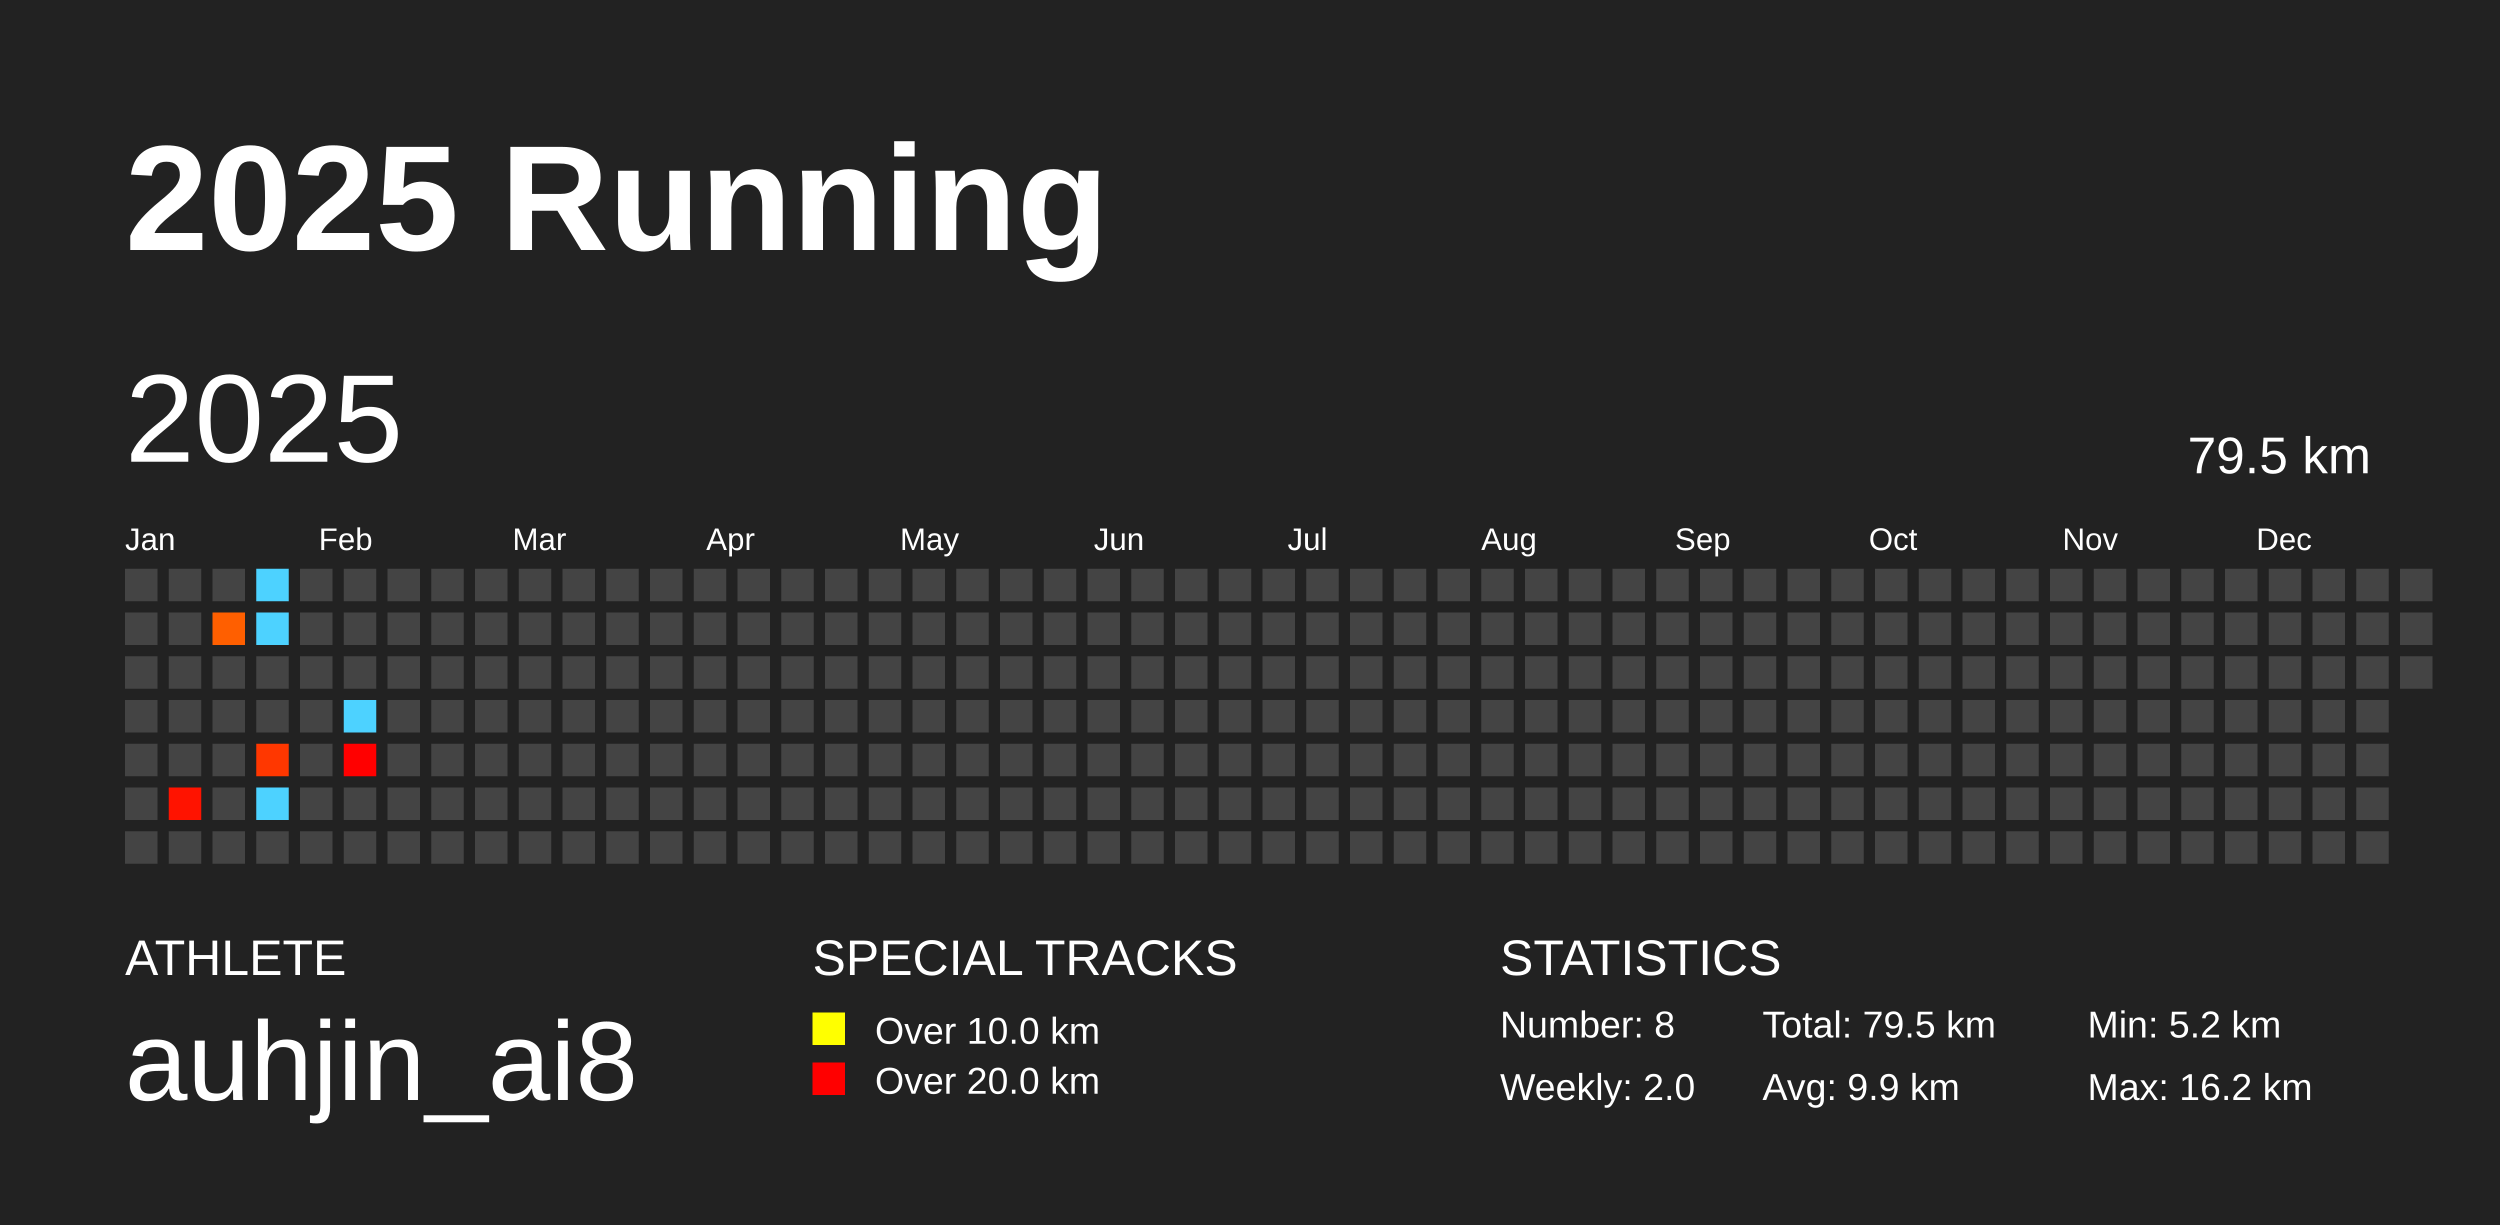
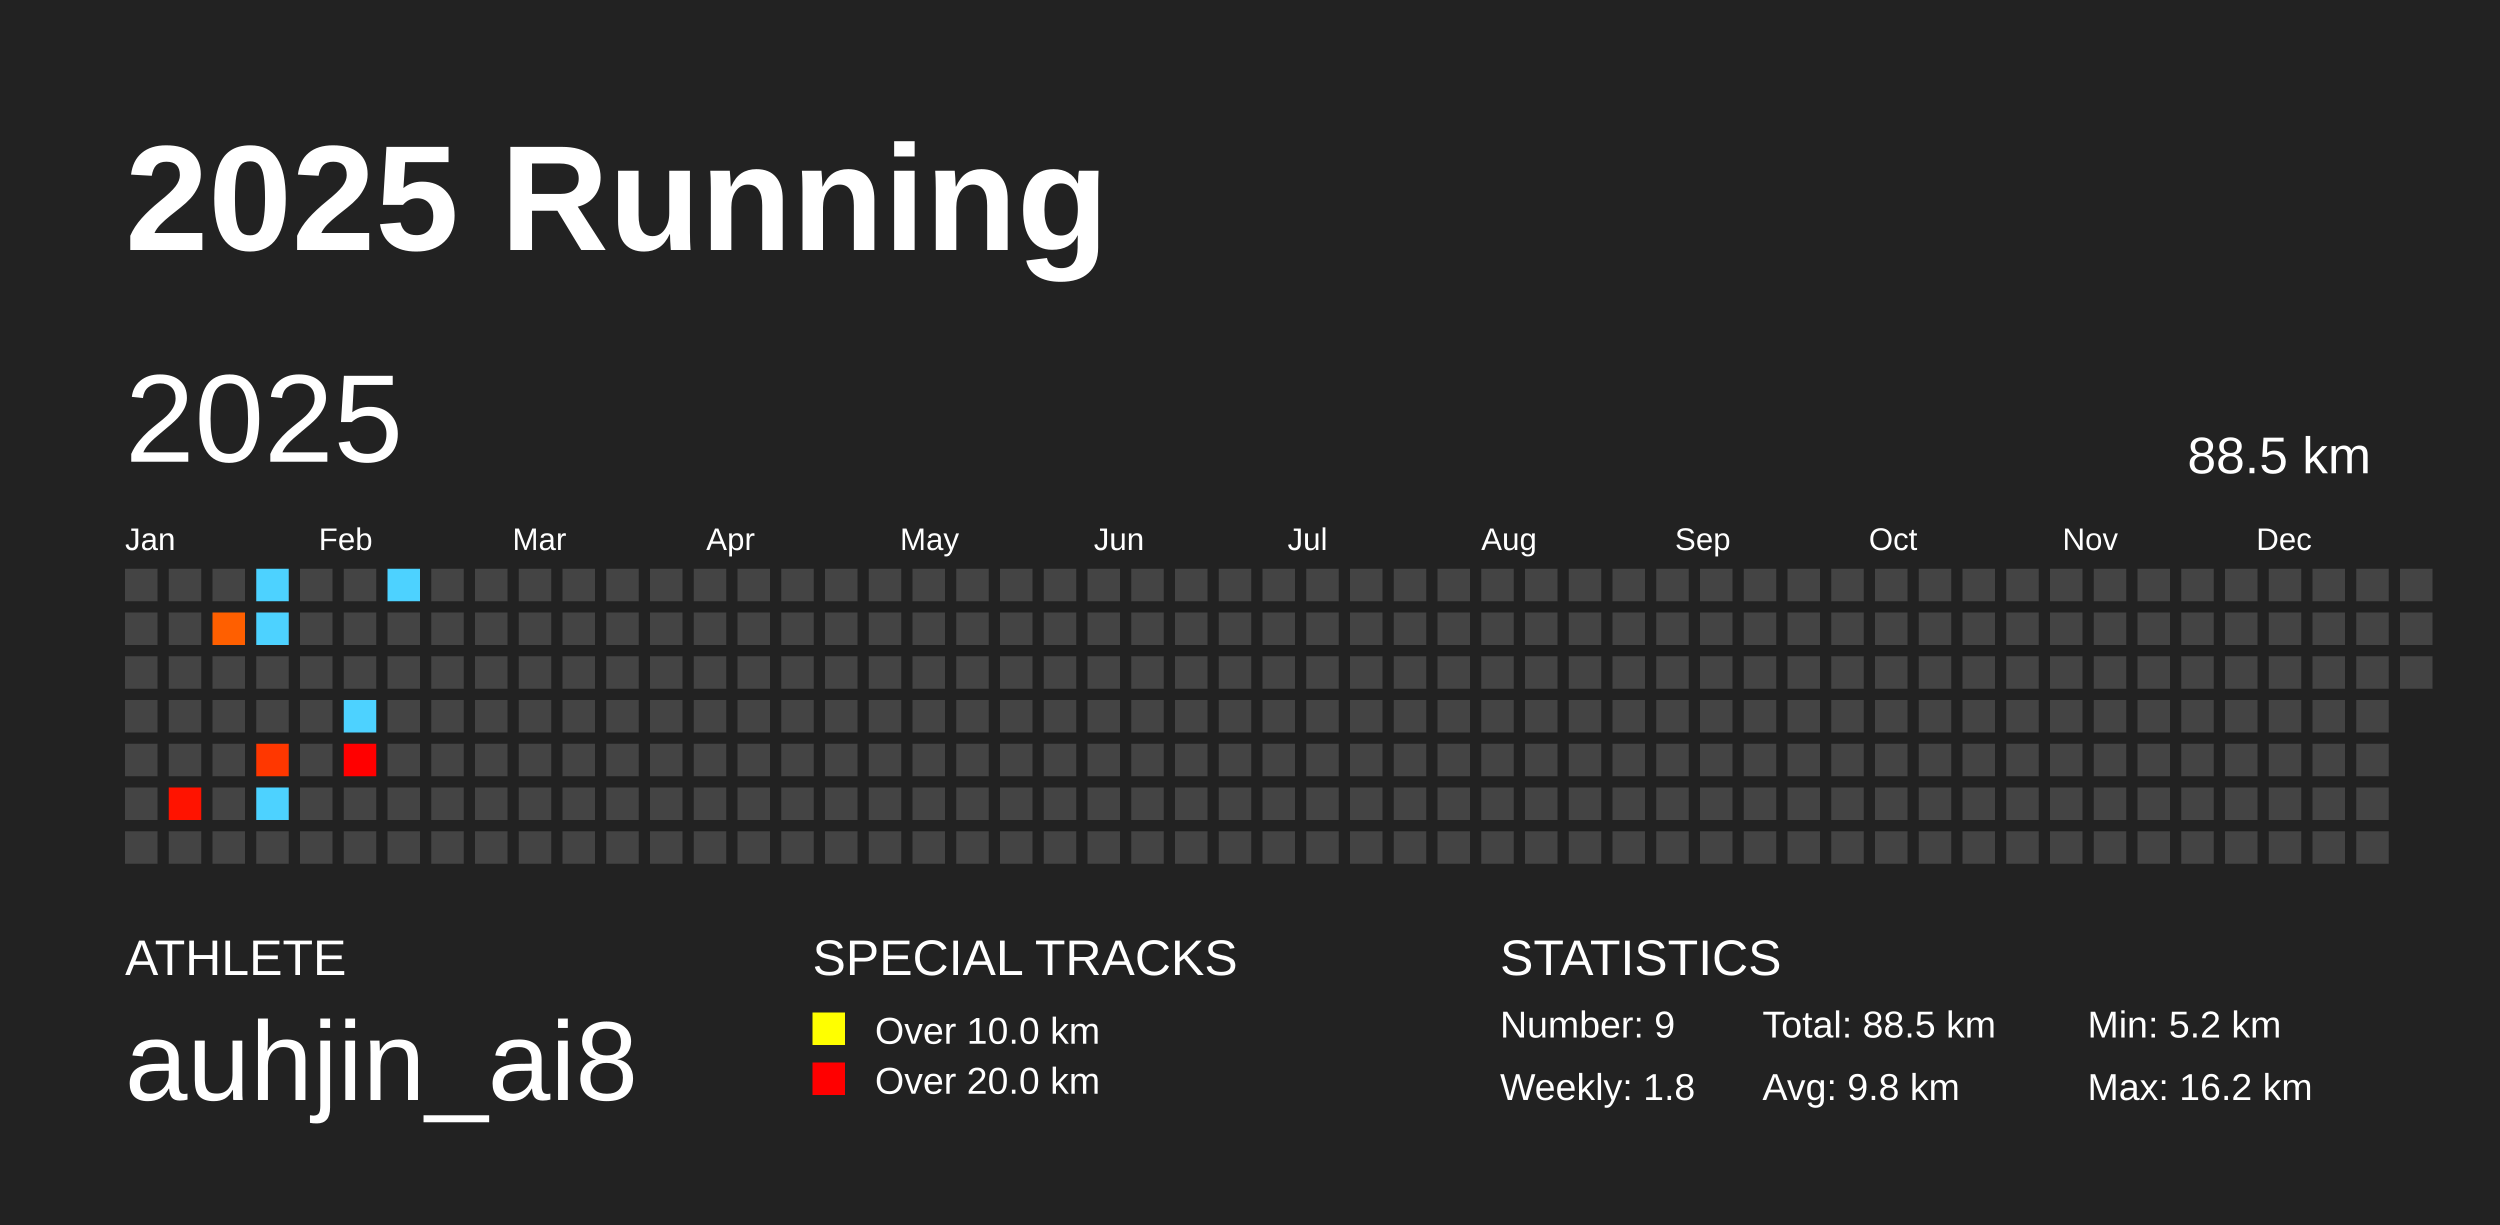
<svg xmlns="http://www.w3.org/2000/svg" baseProfile="full" height="98mm" version="1.1" viewBox="0,0,200,98" width="200mm">
  <defs />
  <rect fill="#222222" height="98" width="200" x="0" y="0" />
  <text fill="#FFFFFF" style="font-size:12px; font-family:Arial; font-weight:bold;" x="10" y="20">2025 Running</text>
  <text fill="#FFFFFF" style="font-size:4px; font-family:Arial" x="10" y="78">ATHLETE</text>
  <text fill="#FFFFFF" style="font-size:9px; font-family:Arial" x="10" y="88">auhjin_ai8</text>
  <text fill="#FFFFFF" style="font-size:4px; font-family:Arial" x="65" y="78">SPECIAL TRACKS</text>
  <rect fill="yellow" height="2.6" width="2.6" x="65" y="81" />
  <text fill="#FFFFFF" style="font-size:3px; font-family:Arial" x="70" y="83.5">Over 10.0 km</text>
  <rect fill="red" height="2.6" width="2.6" x="65" y="85" />
  <text fill="#FFFFFF" style="font-size:3px; font-family:Arial" x="70" y="87.5">Over 20.0 km</text>
  <text fill="#FFFFFF" style="font-size:4px; font-family:Arial" x="120" y="78">STATISTICS</text>
-   <text fill="#FFFFFF" style="font-size:3px; font-family:Arial" x="120" y="83">Number: 8</text>
-   <text fill="#FFFFFF" style="font-size:3px; font-family:Arial" x="120" y="88">Weekly: 2.0</text>
-   <text fill="#FFFFFF" style="font-size:3px; font-family:Arial" x="141" y="83">Total: 79.5 km</text>
-   <text fill="#FFFFFF" style="font-size:3px; font-family:Arial" x="141" y="88">Avg: 9.9 km</text>
+   <text fill="#FFFFFF" style="font-size:3px; font-family:Arial" x="120" y="83">Number: 9</text>
+   <text fill="#FFFFFF" style="font-size:3px; font-family:Arial" x="120" y="88">Weekly: 1.8</text>
+   <text fill="#FFFFFF" style="font-size:3px; font-family:Arial" x="141" y="83">Total: 88.5 km</text>
+   <text fill="#FFFFFF" style="font-size:3px; font-family:Arial" x="141" y="88">Avg: 9.8 km</text>
  <text fill="#FFFFFF" style="font-size:3px; font-family:Arial" x="167" y="83">Min: 5.2 km</text>
  <text fill="#FFFFFF" style="font-size:3px; font-family:Arial" x="167" y="88">Max: 16.2 km</text>
  <text dominant-baseline="hanging" fill="#FFFFFF" style="font-size:10.0px; font-family:Arial;" x="10" y="30">2025</text>
-   <text dominant-baseline="hanging" fill="#FFFFFF" style="font-size:4.125px; font-family:Arial;" x="175" y="35">79.5 km</text>
+   <text dominant-baseline="hanging" fill="#FFFFFF" style="font-size:4.125px; font-family:Arial;" x="175" y="35">88.5 km</text>
  <text fill="#FFFFFF" style="font-size:2.5px; font-family:Arial" x="10.0" y="44">Jan</text>
  <text fill="#FFFFFF" style="font-size:2.5px; font-family:Arial" x="25.5" y="44">Feb</text>
  <text fill="#FFFFFF" style="font-size:2.5px; font-family:Arial" x="41.0" y="44">Mar</text>
  <text fill="#FFFFFF" style="font-size:2.5px; font-family:Arial" x="56.5" y="44">Apr</text>
  <text fill="#FFFFFF" style="font-size:2.5px; font-family:Arial" x="72.0" y="44">May</text>
  <text fill="#FFFFFF" style="font-size:2.5px; font-family:Arial" x="87.5" y="44">Jun</text>
  <text fill="#FFFFFF" style="font-size:2.5px; font-family:Arial" x="103.0" y="44">Jul</text>
  <text fill="#FFFFFF" style="font-size:2.5px; font-family:Arial" x="118.5" y="44">Aug</text>
  <text fill="#FFFFFF" style="font-size:2.5px; font-family:Arial" x="134.0" y="44">Sep</text>
  <text fill="#FFFFFF" style="font-size:2.5px; font-family:Arial" x="149.5" y="44">Oct</text>
  <text fill="#FFFFFF" style="font-size:2.5px; font-family:Arial" x="165.0" y="44">Nov</text>
  <text fill="#FFFFFF" style="font-size:2.5px; font-family:Arial" x="180.5" y="44">Dec</text>
  <rect fill="#444444" height="2.6" width="2.6" x="10.0" y="45.5" />
  <rect fill="#444444" height="2.6" width="2.6" x="10.0" y="49.0" />
  <rect fill="#444444" height="2.6" width="2.6" x="10.0" y="52.5" />
  <rect fill="#444444" height="2.6" width="2.6" x="10.0" y="56.0" />
  <rect fill="#444444" height="2.6" width="2.6" x="10.0" y="59.5" />
  <rect fill="#444444" height="2.6" width="2.6" x="10.0" y="63.0" />
  <rect fill="#444444" height="2.6" width="2.6" x="10.0" y="66.5" />
  <rect fill="#444444" height="2.6" width="2.6" x="13.5" y="45.5" />
  <rect fill="#444444" height="2.6" width="2.6" x="13.5" y="49.0" />
  <rect fill="#444444" height="2.6" width="2.6" x="13.5" y="52.5" />
  <rect fill="#444444" height="2.6" width="2.6" x="13.5" y="56.0" />
  <rect fill="#444444" height="2.6" width="2.6" x="13.5" y="59.5" />
  <rect fill="#ff1300" height="2.6" width="2.6" x="13.5" y="63.0" />
  <rect fill="#444444" height="2.6" width="2.6" x="13.5" y="66.5" />
  <rect fill="#444444" height="2.6" width="2.6" x="17.0" y="45.5" />
  <rect fill="#ff5f00" height="2.6" width="2.6" x="17.0" y="49.0" />
  <rect fill="#444444" height="2.6" width="2.6" x="17.0" y="52.5" />
  <rect fill="#444444" height="2.6" width="2.6" x="17.0" y="56.0" />
  <rect fill="#444444" height="2.6" width="2.6" x="17.0" y="59.5" />
  <rect fill="#444444" height="2.6" width="2.6" x="17.0" y="63.0" />
  <rect fill="#444444" height="2.6" width="2.6" x="17.0" y="66.5" />
  <rect fill="#4dd2ff" height="2.6" width="2.6" x="20.5" y="45.5" />
  <rect fill="#4dd2ff" height="2.6" width="2.6" x="20.5" y="49.0" />
  <rect fill="#444444" height="2.6" width="2.6" x="20.5" y="52.5" />
  <rect fill="#444444" height="2.6" width="2.6" x="20.5" y="56.0" />
  <rect fill="#ff3700" height="2.6" width="2.6" x="20.5" y="59.5" />
  <rect fill="#4dd2ff" height="2.6" width="2.6" x="20.5" y="63.0" />
  <rect fill="#444444" height="2.6" width="2.6" x="20.5" y="66.5" />
  <rect fill="#444444" height="2.6" width="2.6" x="24.0" y="45.5" />
  <rect fill="#444444" height="2.6" width="2.6" x="24.0" y="49.0" />
  <rect fill="#444444" height="2.6" width="2.6" x="24.0" y="52.5" />
  <rect fill="#444444" height="2.6" width="2.6" x="24.0" y="56.0" />
  <rect fill="#444444" height="2.6" width="2.6" x="24.0" y="59.5" />
  <rect fill="#444444" height="2.6" width="2.6" x="24.0" y="63.0" />
  <rect fill="#444444" height="2.6" width="2.6" x="24.0" y="66.5" />
  <rect fill="#444444" height="2.6" width="2.6" x="27.5" y="45.5" />
  <rect fill="#444444" height="2.6" width="2.6" x="27.5" y="49.0" />
  <rect fill="#444444" height="2.6" width="2.6" x="27.5" y="52.5" />
  <rect fill="#4dd2ff" height="2.6" width="2.6" x="27.5" y="56.0" />
  <rect fill="#ff0000" height="2.6" width="2.6" x="27.5" y="59.5" />
  <rect fill="#444444" height="2.6" width="2.6" x="27.5" y="63.0" />
  <rect fill="#444444" height="2.6" width="2.6" x="27.5" y="66.5" />
-   <rect fill="#444444" height="2.6" width="2.6" x="31.0" y="45.5" />
+   <rect fill="#4dd2ff" height="2.6" width="2.6" x="31.0" y="45.5" />
  <rect fill="#444444" height="2.6" width="2.6" x="31.0" y="49.0" />
  <rect fill="#444444" height="2.6" width="2.6" x="31.0" y="52.5" />
  <rect fill="#444444" height="2.6" width="2.6" x="31.0" y="56.0" />
  <rect fill="#444444" height="2.6" width="2.6" x="31.0" y="59.5" />
  <rect fill="#444444" height="2.6" width="2.6" x="31.0" y="63.0" />
  <rect fill="#444444" height="2.6" width="2.6" x="31.0" y="66.5" />
  <rect fill="#444444" height="2.6" width="2.6" x="34.5" y="45.5" />
  <rect fill="#444444" height="2.6" width="2.6" x="34.5" y="49.0" />
  <rect fill="#444444" height="2.6" width="2.6" x="34.5" y="52.5" />
  <rect fill="#444444" height="2.6" width="2.6" x="34.5" y="56.0" />
  <rect fill="#444444" height="2.6" width="2.6" x="34.5" y="59.5" />
  <rect fill="#444444" height="2.6" width="2.6" x="34.5" y="63.0" />
  <rect fill="#444444" height="2.6" width="2.6" x="34.5" y="66.5" />
  <rect fill="#444444" height="2.6" width="2.6" x="38.0" y="45.5" />
  <rect fill="#444444" height="2.6" width="2.6" x="38.0" y="49.0" />
  <rect fill="#444444" height="2.6" width="2.6" x="38.0" y="52.5" />
  <rect fill="#444444" height="2.6" width="2.6" x="38.0" y="56.0" />
  <rect fill="#444444" height="2.6" width="2.6" x="38.0" y="59.5" />
  <rect fill="#444444" height="2.6" width="2.6" x="38.0" y="63.0" />
  <rect fill="#444444" height="2.6" width="2.6" x="38.0" y="66.5" />
  <rect fill="#444444" height="2.6" width="2.6" x="41.5" y="45.5" />
  <rect fill="#444444" height="2.6" width="2.6" x="41.5" y="49.0" />
  <rect fill="#444444" height="2.6" width="2.6" x="41.5" y="52.5" />
  <rect fill="#444444" height="2.6" width="2.6" x="41.5" y="56.0" />
  <rect fill="#444444" height="2.6" width="2.6" x="41.5" y="59.5" />
  <rect fill="#444444" height="2.6" width="2.6" x="41.5" y="63.0" />
  <rect fill="#444444" height="2.6" width="2.6" x="41.5" y="66.5" />
  <rect fill="#444444" height="2.6" width="2.6" x="45.0" y="45.5" />
  <rect fill="#444444" height="2.6" width="2.6" x="45.0" y="49.0" />
  <rect fill="#444444" height="2.6" width="2.6" x="45.0" y="52.5" />
  <rect fill="#444444" height="2.6" width="2.6" x="45.0" y="56.0" />
  <rect fill="#444444" height="2.6" width="2.6" x="45.0" y="59.5" />
  <rect fill="#444444" height="2.6" width="2.6" x="45.0" y="63.0" />
  <rect fill="#444444" height="2.6" width="2.6" x="45.0" y="66.5" />
  <rect fill="#444444" height="2.6" width="2.6" x="48.5" y="45.5" />
  <rect fill="#444444" height="2.6" width="2.6" x="48.5" y="49.0" />
  <rect fill="#444444" height="2.6" width="2.6" x="48.5" y="52.5" />
  <rect fill="#444444" height="2.6" width="2.6" x="48.5" y="56.0" />
  <rect fill="#444444" height="2.6" width="2.6" x="48.5" y="59.5" />
  <rect fill="#444444" height="2.6" width="2.6" x="48.5" y="63.0" />
  <rect fill="#444444" height="2.6" width="2.6" x="48.5" y="66.5" />
  <rect fill="#444444" height="2.6" width="2.6" x="52.0" y="45.5" />
  <rect fill="#444444" height="2.6" width="2.6" x="52.0" y="49.0" />
  <rect fill="#444444" height="2.6" width="2.6" x="52.0" y="52.5" />
  <rect fill="#444444" height="2.6" width="2.6" x="52.0" y="56.0" />
  <rect fill="#444444" height="2.6" width="2.6" x="52.0" y="59.5" />
  <rect fill="#444444" height="2.6" width="2.6" x="52.0" y="63.0" />
  <rect fill="#444444" height="2.6" width="2.6" x="52.0" y="66.5" />
  <rect fill="#444444" height="2.6" width="2.6" x="55.5" y="45.5" />
  <rect fill="#444444" height="2.6" width="2.6" x="55.5" y="49.0" />
  <rect fill="#444444" height="2.6" width="2.6" x="55.5" y="52.5" />
  <rect fill="#444444" height="2.6" width="2.6" x="55.5" y="56.0" />
  <rect fill="#444444" height="2.6" width="2.6" x="55.5" y="59.5" />
  <rect fill="#444444" height="2.6" width="2.6" x="55.5" y="63.0" />
  <rect fill="#444444" height="2.6" width="2.6" x="55.5" y="66.5" />
  <rect fill="#444444" height="2.6" width="2.6" x="59.0" y="45.5" />
  <rect fill="#444444" height="2.6" width="2.6" x="59.0" y="49.0" />
  <rect fill="#444444" height="2.6" width="2.6" x="59.0" y="52.5" />
  <rect fill="#444444" height="2.6" width="2.6" x="59.0" y="56.0" />
  <rect fill="#444444" height="2.6" width="2.6" x="59.0" y="59.5" />
  <rect fill="#444444" height="2.6" width="2.6" x="59.0" y="63.0" />
  <rect fill="#444444" height="2.6" width="2.6" x="59.0" y="66.5" />
  <rect fill="#444444" height="2.6" width="2.6" x="62.5" y="45.5" />
  <rect fill="#444444" height="2.6" width="2.6" x="62.5" y="49.0" />
  <rect fill="#444444" height="2.6" width="2.6" x="62.5" y="52.5" />
  <rect fill="#444444" height="2.6" width="2.6" x="62.5" y="56.0" />
  <rect fill="#444444" height="2.6" width="2.6" x="62.5" y="59.5" />
  <rect fill="#444444" height="2.6" width="2.6" x="62.5" y="63.0" />
  <rect fill="#444444" height="2.6" width="2.6" x="62.5" y="66.5" />
  <rect fill="#444444" height="2.6" width="2.6" x="66.0" y="45.5" />
  <rect fill="#444444" height="2.6" width="2.6" x="66.0" y="49.0" />
  <rect fill="#444444" height="2.6" width="2.6" x="66.0" y="52.5" />
  <rect fill="#444444" height="2.6" width="2.6" x="66.0" y="56.0" />
  <rect fill="#444444" height="2.6" width="2.6" x="66.0" y="59.5" />
  <rect fill="#444444" height="2.6" width="2.6" x="66.0" y="63.0" />
  <rect fill="#444444" height="2.6" width="2.6" x="66.0" y="66.5" />
  <rect fill="#444444" height="2.6" width="2.6" x="69.5" y="45.5" />
  <rect fill="#444444" height="2.6" width="2.6" x="69.5" y="49.0" />
  <rect fill="#444444" height="2.6" width="2.6" x="69.5" y="52.5" />
  <rect fill="#444444" height="2.6" width="2.6" x="69.5" y="56.0" />
  <rect fill="#444444" height="2.6" width="2.6" x="69.5" y="59.5" />
  <rect fill="#444444" height="2.6" width="2.6" x="69.5" y="63.0" />
  <rect fill="#444444" height="2.6" width="2.6" x="69.5" y="66.5" />
  <rect fill="#444444" height="2.6" width="2.6" x="73.0" y="45.5" />
  <rect fill="#444444" height="2.6" width="2.6" x="73.0" y="49.0" />
  <rect fill="#444444" height="2.6" width="2.6" x="73.0" y="52.5" />
  <rect fill="#444444" height="2.6" width="2.6" x="73.0" y="56.0" />
  <rect fill="#444444" height="2.6" width="2.6" x="73.0" y="59.5" />
  <rect fill="#444444" height="2.6" width="2.6" x="73.0" y="63.0" />
  <rect fill="#444444" height="2.6" width="2.6" x="73.0" y="66.5" />
  <rect fill="#444444" height="2.6" width="2.6" x="76.5" y="45.5" />
  <rect fill="#444444" height="2.6" width="2.6" x="76.5" y="49.0" />
  <rect fill="#444444" height="2.6" width="2.6" x="76.5" y="52.5" />
  <rect fill="#444444" height="2.6" width="2.6" x="76.5" y="56.0" />
  <rect fill="#444444" height="2.6" width="2.6" x="76.5" y="59.5" />
  <rect fill="#444444" height="2.6" width="2.6" x="76.5" y="63.0" />
  <rect fill="#444444" height="2.6" width="2.6" x="76.5" y="66.5" />
  <rect fill="#444444" height="2.6" width="2.6" x="80.0" y="45.5" />
  <rect fill="#444444" height="2.6" width="2.6" x="80.0" y="49.0" />
  <rect fill="#444444" height="2.6" width="2.6" x="80.0" y="52.5" />
  <rect fill="#444444" height="2.6" width="2.6" x="80.0" y="56.0" />
  <rect fill="#444444" height="2.6" width="2.6" x="80.0" y="59.5" />
  <rect fill="#444444" height="2.6" width="2.6" x="80.0" y="63.0" />
  <rect fill="#444444" height="2.6" width="2.6" x="80.0" y="66.5" />
  <rect fill="#444444" height="2.6" width="2.6" x="83.5" y="45.5" />
  <rect fill="#444444" height="2.6" width="2.6" x="83.5" y="49.0" />
  <rect fill="#444444" height="2.6" width="2.6" x="83.5" y="52.5" />
  <rect fill="#444444" height="2.6" width="2.6" x="83.5" y="56.0" />
  <rect fill="#444444" height="2.6" width="2.6" x="83.5" y="59.5" />
  <rect fill="#444444" height="2.6" width="2.6" x="83.5" y="63.0" />
  <rect fill="#444444" height="2.6" width="2.6" x="83.5" y="66.5" />
  <rect fill="#444444" height="2.6" width="2.6" x="87.0" y="45.5" />
  <rect fill="#444444" height="2.6" width="2.6" x="87.0" y="49.0" />
  <rect fill="#444444" height="2.6" width="2.6" x="87.0" y="52.5" />
  <rect fill="#444444" height="2.6" width="2.6" x="87.0" y="56.0" />
  <rect fill="#444444" height="2.6" width="2.6" x="87.0" y="59.5" />
  <rect fill="#444444" height="2.6" width="2.6" x="87.0" y="63.0" />
  <rect fill="#444444" height="2.6" width="2.6" x="87.0" y="66.5" />
  <rect fill="#444444" height="2.6" width="2.6" x="90.5" y="45.5" />
  <rect fill="#444444" height="2.6" width="2.6" x="90.5" y="49.0" />
  <rect fill="#444444" height="2.6" width="2.6" x="90.5" y="52.5" />
  <rect fill="#444444" height="2.6" width="2.6" x="90.5" y="56.0" />
  <rect fill="#444444" height="2.6" width="2.6" x="90.5" y="59.5" />
  <rect fill="#444444" height="2.6" width="2.6" x="90.5" y="63.0" />
  <rect fill="#444444" height="2.6" width="2.6" x="90.5" y="66.5" />
  <rect fill="#444444" height="2.6" width="2.6" x="94.0" y="45.5" />
  <rect fill="#444444" height="2.6" width="2.6" x="94.0" y="49.0" />
  <rect fill="#444444" height="2.6" width="2.6" x="94.0" y="52.5" />
  <rect fill="#444444" height="2.6" width="2.6" x="94.0" y="56.0" />
  <rect fill="#444444" height="2.6" width="2.6" x="94.0" y="59.5" />
  <rect fill="#444444" height="2.6" width="2.6" x="94.0" y="63.0" />
  <rect fill="#444444" height="2.6" width="2.6" x="94.0" y="66.5" />
  <rect fill="#444444" height="2.6" width="2.6" x="97.5" y="45.5" />
  <rect fill="#444444" height="2.6" width="2.6" x="97.5" y="49.0" />
  <rect fill="#444444" height="2.6" width="2.6" x="97.5" y="52.5" />
  <rect fill="#444444" height="2.6" width="2.6" x="97.5" y="56.0" />
  <rect fill="#444444" height="2.6" width="2.6" x="97.5" y="59.5" />
  <rect fill="#444444" height="2.6" width="2.6" x="97.5" y="63.0" />
  <rect fill="#444444" height="2.6" width="2.6" x="97.5" y="66.5" />
  <rect fill="#444444" height="2.6" width="2.6" x="101.0" y="45.5" />
  <rect fill="#444444" height="2.6" width="2.6" x="101.0" y="49.0" />
  <rect fill="#444444" height="2.6" width="2.6" x="101.0" y="52.5" />
  <rect fill="#444444" height="2.6" width="2.6" x="101.0" y="56.0" />
  <rect fill="#444444" height="2.6" width="2.6" x="101.0" y="59.5" />
  <rect fill="#444444" height="2.6" width="2.6" x="101.0" y="63.0" />
  <rect fill="#444444" height="2.6" width="2.6" x="101.0" y="66.5" />
  <rect fill="#444444" height="2.6" width="2.6" x="104.5" y="45.5" />
  <rect fill="#444444" height="2.6" width="2.6" x="104.5" y="49.0" />
  <rect fill="#444444" height="2.6" width="2.6" x="104.5" y="52.5" />
  <rect fill="#444444" height="2.6" width="2.6" x="104.5" y="56.0" />
  <rect fill="#444444" height="2.6" width="2.6" x="104.5" y="59.5" />
  <rect fill="#444444" height="2.6" width="2.6" x="104.5" y="63.0" />
  <rect fill="#444444" height="2.6" width="2.6" x="104.5" y="66.5" />
  <rect fill="#444444" height="2.6" width="2.6" x="108.0" y="45.5" />
  <rect fill="#444444" height="2.6" width="2.6" x="108.0" y="49.0" />
  <rect fill="#444444" height="2.6" width="2.6" x="108.0" y="52.5" />
  <rect fill="#444444" height="2.6" width="2.6" x="108.0" y="56.0" />
  <rect fill="#444444" height="2.6" width="2.6" x="108.0" y="59.5" />
  <rect fill="#444444" height="2.6" width="2.6" x="108.0" y="63.0" />
  <rect fill="#444444" height="2.6" width="2.6" x="108.0" y="66.5" />
  <rect fill="#444444" height="2.6" width="2.6" x="111.5" y="45.5" />
  <rect fill="#444444" height="2.6" width="2.6" x="111.5" y="49.0" />
  <rect fill="#444444" height="2.6" width="2.6" x="111.5" y="52.5" />
  <rect fill="#444444" height="2.6" width="2.6" x="111.5" y="56.0" />
  <rect fill="#444444" height="2.6" width="2.6" x="111.5" y="59.5" />
  <rect fill="#444444" height="2.6" width="2.6" x="111.5" y="63.0" />
  <rect fill="#444444" height="2.6" width="2.6" x="111.5" y="66.5" />
  <rect fill="#444444" height="2.6" width="2.6" x="115.0" y="45.5" />
  <rect fill="#444444" height="2.6" width="2.6" x="115.0" y="49.0" />
  <rect fill="#444444" height="2.6" width="2.6" x="115.0" y="52.5" />
  <rect fill="#444444" height="2.6" width="2.6" x="115.0" y="56.0" />
  <rect fill="#444444" height="2.6" width="2.6" x="115.0" y="59.5" />
  <rect fill="#444444" height="2.6" width="2.6" x="115.0" y="63.0" />
  <rect fill="#444444" height="2.6" width="2.6" x="115.0" y="66.5" />
  <rect fill="#444444" height="2.6" width="2.6" x="118.5" y="45.5" />
  <rect fill="#444444" height="2.6" width="2.6" x="118.5" y="49.0" />
  <rect fill="#444444" height="2.6" width="2.6" x="118.5" y="52.5" />
  <rect fill="#444444" height="2.6" width="2.6" x="118.5" y="56.0" />
  <rect fill="#444444" height="2.6" width="2.6" x="118.5" y="59.5" />
  <rect fill="#444444" height="2.6" width="2.6" x="118.5" y="63.0" />
  <rect fill="#444444" height="2.6" width="2.6" x="118.5" y="66.5" />
  <rect fill="#444444" height="2.6" width="2.6" x="122.0" y="45.5" />
  <rect fill="#444444" height="2.6" width="2.6" x="122.0" y="49.0" />
  <rect fill="#444444" height="2.6" width="2.6" x="122.0" y="52.5" />
  <rect fill="#444444" height="2.6" width="2.6" x="122.0" y="56.0" />
  <rect fill="#444444" height="2.6" width="2.6" x="122.0" y="59.5" />
  <rect fill="#444444" height="2.6" width="2.6" x="122.0" y="63.0" />
  <rect fill="#444444" height="2.6" width="2.6" x="122.0" y="66.5" />
  <rect fill="#444444" height="2.6" width="2.6" x="125.5" y="45.5" />
  <rect fill="#444444" height="2.6" width="2.6" x="125.5" y="49.0" />
  <rect fill="#444444" height="2.6" width="2.6" x="125.5" y="52.5" />
  <rect fill="#444444" height="2.6" width="2.6" x="125.5" y="56.0" />
  <rect fill="#444444" height="2.6" width="2.6" x="125.5" y="59.5" />
  <rect fill="#444444" height="2.6" width="2.6" x="125.5" y="63.0" />
  <rect fill="#444444" height="2.6" width="2.6" x="125.5" y="66.5" />
  <rect fill="#444444" height="2.6" width="2.6" x="129.0" y="45.5" />
  <rect fill="#444444" height="2.6" width="2.6" x="129.0" y="49.0" />
  <rect fill="#444444" height="2.6" width="2.6" x="129.0" y="52.5" />
  <rect fill="#444444" height="2.6" width="2.6" x="129.0" y="56.0" />
  <rect fill="#444444" height="2.6" width="2.6" x="129.0" y="59.5" />
  <rect fill="#444444" height="2.6" width="2.6" x="129.0" y="63.0" />
  <rect fill="#444444" height="2.6" width="2.6" x="129.0" y="66.5" />
  <rect fill="#444444" height="2.6" width="2.6" x="132.5" y="45.5" />
  <rect fill="#444444" height="2.6" width="2.6" x="132.5" y="49.0" />
  <rect fill="#444444" height="2.6" width="2.6" x="132.5" y="52.5" />
  <rect fill="#444444" height="2.6" width="2.6" x="132.5" y="56.0" />
  <rect fill="#444444" height="2.6" width="2.6" x="132.5" y="59.5" />
  <rect fill="#444444" height="2.6" width="2.6" x="132.5" y="63.0" />
  <rect fill="#444444" height="2.6" width="2.6" x="132.5" y="66.5" />
  <rect fill="#444444" height="2.6" width="2.6" x="136.0" y="45.5" />
  <rect fill="#444444" height="2.6" width="2.6" x="136.0" y="49.0" />
  <rect fill="#444444" height="2.6" width="2.6" x="136.0" y="52.5" />
  <rect fill="#444444" height="2.6" width="2.6" x="136.0" y="56.0" />
  <rect fill="#444444" height="2.6" width="2.6" x="136.0" y="59.5" />
  <rect fill="#444444" height="2.6" width="2.6" x="136.0" y="63.0" />
  <rect fill="#444444" height="2.6" width="2.6" x="136.0" y="66.5" />
  <rect fill="#444444" height="2.6" width="2.6" x="139.5" y="45.5" />
  <rect fill="#444444" height="2.6" width="2.6" x="139.5" y="49.0" />
  <rect fill="#444444" height="2.6" width="2.6" x="139.5" y="52.5" />
  <rect fill="#444444" height="2.6" width="2.6" x="139.5" y="56.0" />
  <rect fill="#444444" height="2.6" width="2.6" x="139.5" y="59.5" />
  <rect fill="#444444" height="2.6" width="2.6" x="139.5" y="63.0" />
  <rect fill="#444444" height="2.6" width="2.6" x="139.5" y="66.5" />
  <rect fill="#444444" height="2.6" width="2.6" x="143.0" y="45.5" />
  <rect fill="#444444" height="2.6" width="2.6" x="143.0" y="49.0" />
  <rect fill="#444444" height="2.6" width="2.6" x="143.0" y="52.5" />
  <rect fill="#444444" height="2.6" width="2.6" x="143.0" y="56.0" />
  <rect fill="#444444" height="2.6" width="2.6" x="143.0" y="59.5" />
  <rect fill="#444444" height="2.6" width="2.6" x="143.0" y="63.0" />
  <rect fill="#444444" height="2.6" width="2.6" x="143.0" y="66.5" />
  <rect fill="#444444" height="2.6" width="2.6" x="146.5" y="45.5" />
  <rect fill="#444444" height="2.6" width="2.6" x="146.5" y="49.0" />
  <rect fill="#444444" height="2.6" width="2.6" x="146.5" y="52.5" />
  <rect fill="#444444" height="2.6" width="2.6" x="146.5" y="56.0" />
  <rect fill="#444444" height="2.6" width="2.6" x="146.5" y="59.5" />
  <rect fill="#444444" height="2.6" width="2.6" x="146.5" y="63.0" />
  <rect fill="#444444" height="2.6" width="2.6" x="146.5" y="66.5" />
  <rect fill="#444444" height="2.6" width="2.6" x="150.0" y="45.5" />
  <rect fill="#444444" height="2.6" width="2.6" x="150.0" y="49.0" />
  <rect fill="#444444" height="2.6" width="2.6" x="150.0" y="52.5" />
  <rect fill="#444444" height="2.6" width="2.6" x="150.0" y="56.0" />
  <rect fill="#444444" height="2.6" width="2.6" x="150.0" y="59.5" />
  <rect fill="#444444" height="2.6" width="2.6" x="150.0" y="63.0" />
  <rect fill="#444444" height="2.6" width="2.6" x="150.0" y="66.5" />
  <rect fill="#444444" height="2.6" width="2.6" x="153.5" y="45.5" />
  <rect fill="#444444" height="2.6" width="2.6" x="153.5" y="49.0" />
  <rect fill="#444444" height="2.6" width="2.6" x="153.5" y="52.5" />
  <rect fill="#444444" height="2.6" width="2.6" x="153.5" y="56.0" />
  <rect fill="#444444" height="2.6" width="2.6" x="153.5" y="59.5" />
  <rect fill="#444444" height="2.6" width="2.6" x="153.5" y="63.0" />
  <rect fill="#444444" height="2.6" width="2.6" x="153.5" y="66.5" />
  <rect fill="#444444" height="2.6" width="2.6" x="157.0" y="45.5" />
  <rect fill="#444444" height="2.6" width="2.6" x="157.0" y="49.0" />
  <rect fill="#444444" height="2.6" width="2.6" x="157.0" y="52.5" />
  <rect fill="#444444" height="2.6" width="2.6" x="157.0" y="56.0" />
  <rect fill="#444444" height="2.6" width="2.6" x="157.0" y="59.5" />
  <rect fill="#444444" height="2.6" width="2.6" x="157.0" y="63.0" />
  <rect fill="#444444" height="2.6" width="2.6" x="157.0" y="66.5" />
  <rect fill="#444444" height="2.6" width="2.6" x="160.5" y="45.5" />
  <rect fill="#444444" height="2.6" width="2.6" x="160.5" y="49.0" />
  <rect fill="#444444" height="2.6" width="2.6" x="160.5" y="52.5" />
  <rect fill="#444444" height="2.6" width="2.6" x="160.5" y="56.0" />
  <rect fill="#444444" height="2.6" width="2.6" x="160.5" y="59.5" />
  <rect fill="#444444" height="2.6" width="2.6" x="160.5" y="63.0" />
  <rect fill="#444444" height="2.6" width="2.6" x="160.5" y="66.5" />
  <rect fill="#444444" height="2.6" width="2.6" x="164.0" y="45.5" />
  <rect fill="#444444" height="2.6" width="2.6" x="164.0" y="49.0" />
  <rect fill="#444444" height="2.6" width="2.6" x="164.0" y="52.5" />
  <rect fill="#444444" height="2.6" width="2.6" x="164.0" y="56.0" />
  <rect fill="#444444" height="2.6" width="2.6" x="164.0" y="59.5" />
  <rect fill="#444444" height="2.6" width="2.6" x="164.0" y="63.0" />
  <rect fill="#444444" height="2.6" width="2.6" x="164.0" y="66.5" />
  <rect fill="#444444" height="2.6" width="2.6" x="167.5" y="45.5" />
  <rect fill="#444444" height="2.6" width="2.6" x="167.5" y="49.0" />
  <rect fill="#444444" height="2.6" width="2.6" x="167.5" y="52.5" />
  <rect fill="#444444" height="2.6" width="2.6" x="167.5" y="56.0" />
  <rect fill="#444444" height="2.6" width="2.6" x="167.5" y="59.5" />
  <rect fill="#444444" height="2.6" width="2.6" x="167.5" y="63.0" />
  <rect fill="#444444" height="2.6" width="2.6" x="167.5" y="66.5" />
  <rect fill="#444444" height="2.6" width="2.6" x="171.0" y="45.5" />
  <rect fill="#444444" height="2.6" width="2.6" x="171.0" y="49.0" />
  <rect fill="#444444" height="2.6" width="2.6" x="171.0" y="52.5" />
  <rect fill="#444444" height="2.6" width="2.6" x="171.0" y="56.0" />
  <rect fill="#444444" height="2.6" width="2.6" x="171.0" y="59.5" />
  <rect fill="#444444" height="2.6" width="2.6" x="171.0" y="63.0" />
  <rect fill="#444444" height="2.6" width="2.6" x="171.0" y="66.5" />
  <rect fill="#444444" height="2.6" width="2.6" x="174.5" y="45.5" />
  <rect fill="#444444" height="2.6" width="2.6" x="174.5" y="49.0" />
  <rect fill="#444444" height="2.6" width="2.6" x="174.5" y="52.5" />
  <rect fill="#444444" height="2.6" width="2.6" x="174.5" y="56.0" />
  <rect fill="#444444" height="2.6" width="2.6" x="174.5" y="59.5" />
  <rect fill="#444444" height="2.6" width="2.6" x="174.5" y="63.0" />
  <rect fill="#444444" height="2.6" width="2.6" x="174.5" y="66.5" />
  <rect fill="#444444" height="2.6" width="2.6" x="178.0" y="45.5" />
  <rect fill="#444444" height="2.6" width="2.6" x="178.0" y="49.0" />
  <rect fill="#444444" height="2.6" width="2.6" x="178.0" y="52.5" />
  <rect fill="#444444" height="2.6" width="2.6" x="178.0" y="56.0" />
  <rect fill="#444444" height="2.6" width="2.6" x="178.0" y="59.5" />
  <rect fill="#444444" height="2.6" width="2.6" x="178.0" y="63.0" />
  <rect fill="#444444" height="2.6" width="2.6" x="178.0" y="66.5" />
  <rect fill="#444444" height="2.6" width="2.6" x="181.5" y="45.5" />
  <rect fill="#444444" height="2.6" width="2.6" x="181.5" y="49.0" />
  <rect fill="#444444" height="2.6" width="2.6" x="181.5" y="52.5" />
  <rect fill="#444444" height="2.6" width="2.6" x="181.5" y="56.0" />
  <rect fill="#444444" height="2.6" width="2.6" x="181.5" y="59.5" />
  <rect fill="#444444" height="2.6" width="2.6" x="181.5" y="63.0" />
  <rect fill="#444444" height="2.6" width="2.6" x="181.5" y="66.5" />
  <rect fill="#444444" height="2.6" width="2.6" x="185.0" y="45.5" />
  <rect fill="#444444" height="2.6" width="2.6" x="185.0" y="49.0" />
  <rect fill="#444444" height="2.6" width="2.6" x="185.0" y="52.5" />
  <rect fill="#444444" height="2.6" width="2.6" x="185.0" y="56.0" />
  <rect fill="#444444" height="2.6" width="2.6" x="185.0" y="59.5" />
  <rect fill="#444444" height="2.6" width="2.6" x="185.0" y="63.0" />
  <rect fill="#444444" height="2.6" width="2.6" x="185.0" y="66.5" />
  <rect fill="#444444" height="2.6" width="2.6" x="188.5" y="45.5" />
  <rect fill="#444444" height="2.6" width="2.6" x="188.5" y="49.0" />
  <rect fill="#444444" height="2.6" width="2.6" x="188.5" y="52.5" />
  <rect fill="#444444" height="2.6" width="2.6" x="188.5" y="56.0" />
  <rect fill="#444444" height="2.6" width="2.6" x="188.5" y="59.5" />
  <rect fill="#444444" height="2.6" width="2.6" x="188.5" y="63.0" />
  <rect fill="#444444" height="2.6" width="2.6" x="188.5" y="66.5" />
  <rect fill="#444444" height="2.6" width="2.6" x="192.0" y="45.5" />
  <rect fill="#444444" height="2.6" width="2.6" x="192.0" y="49.0" />
  <rect fill="#444444" height="2.6" width="2.6" x="192.0" y="52.5" />
</svg>
